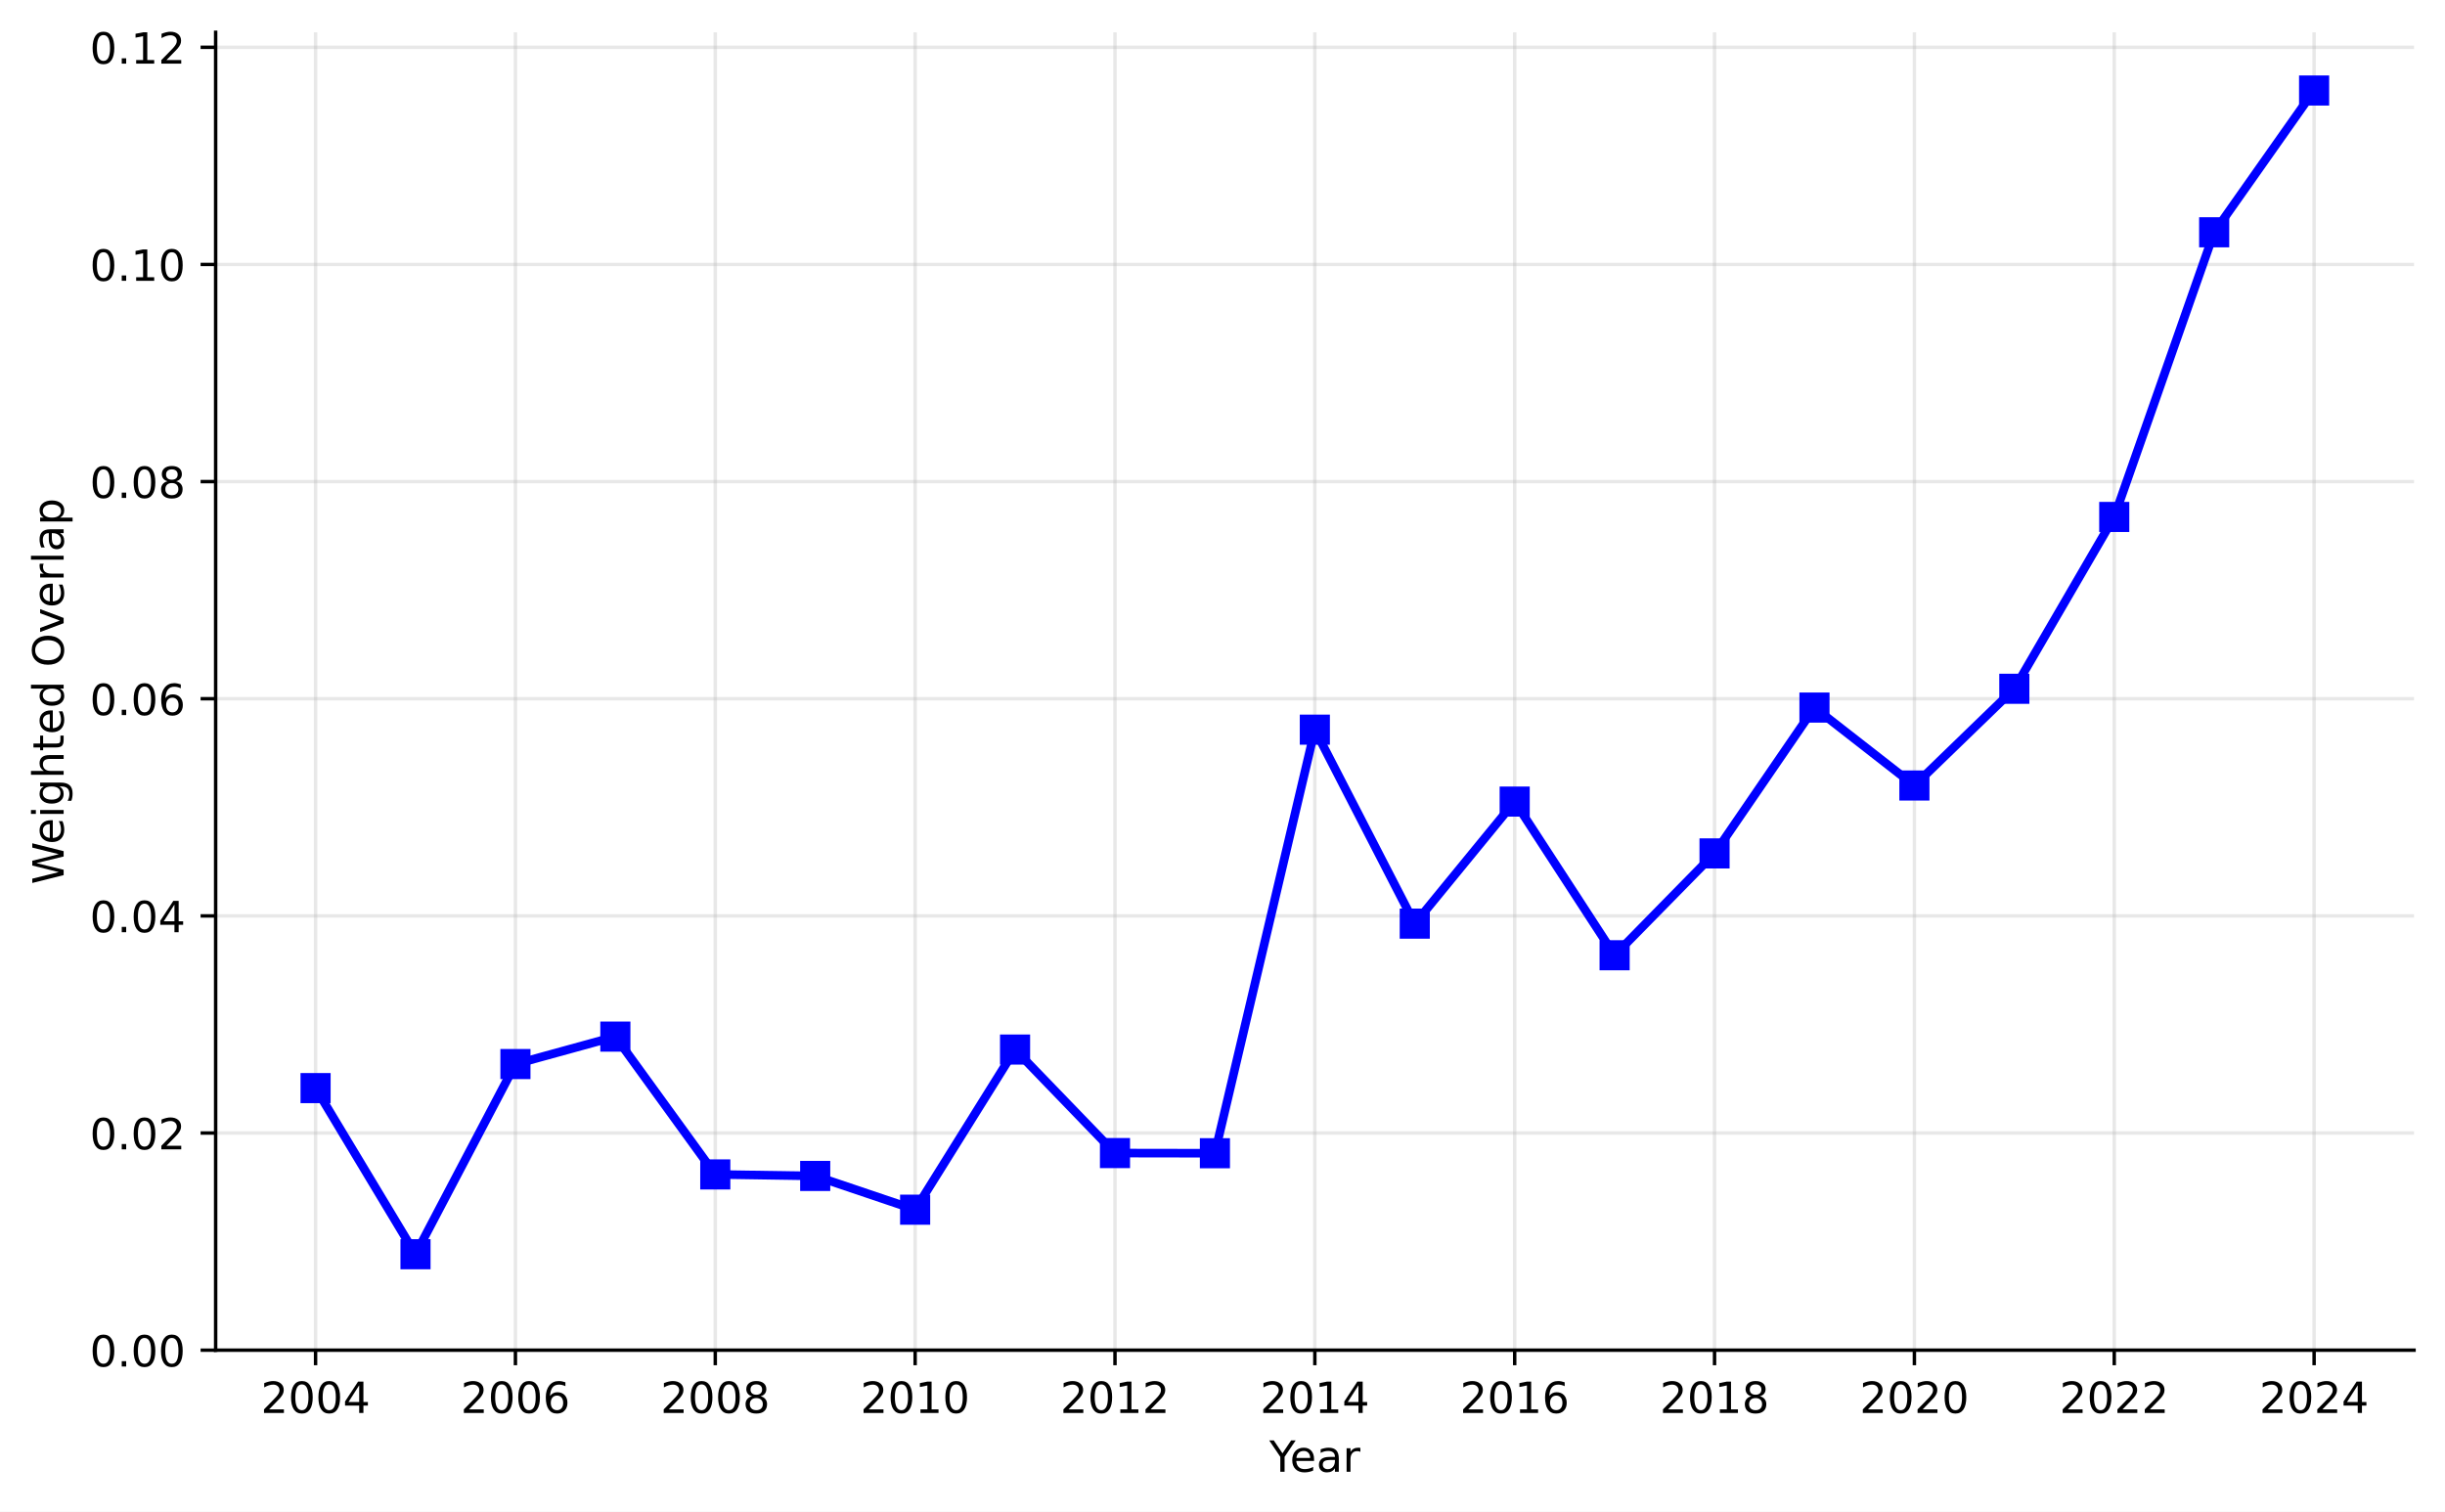
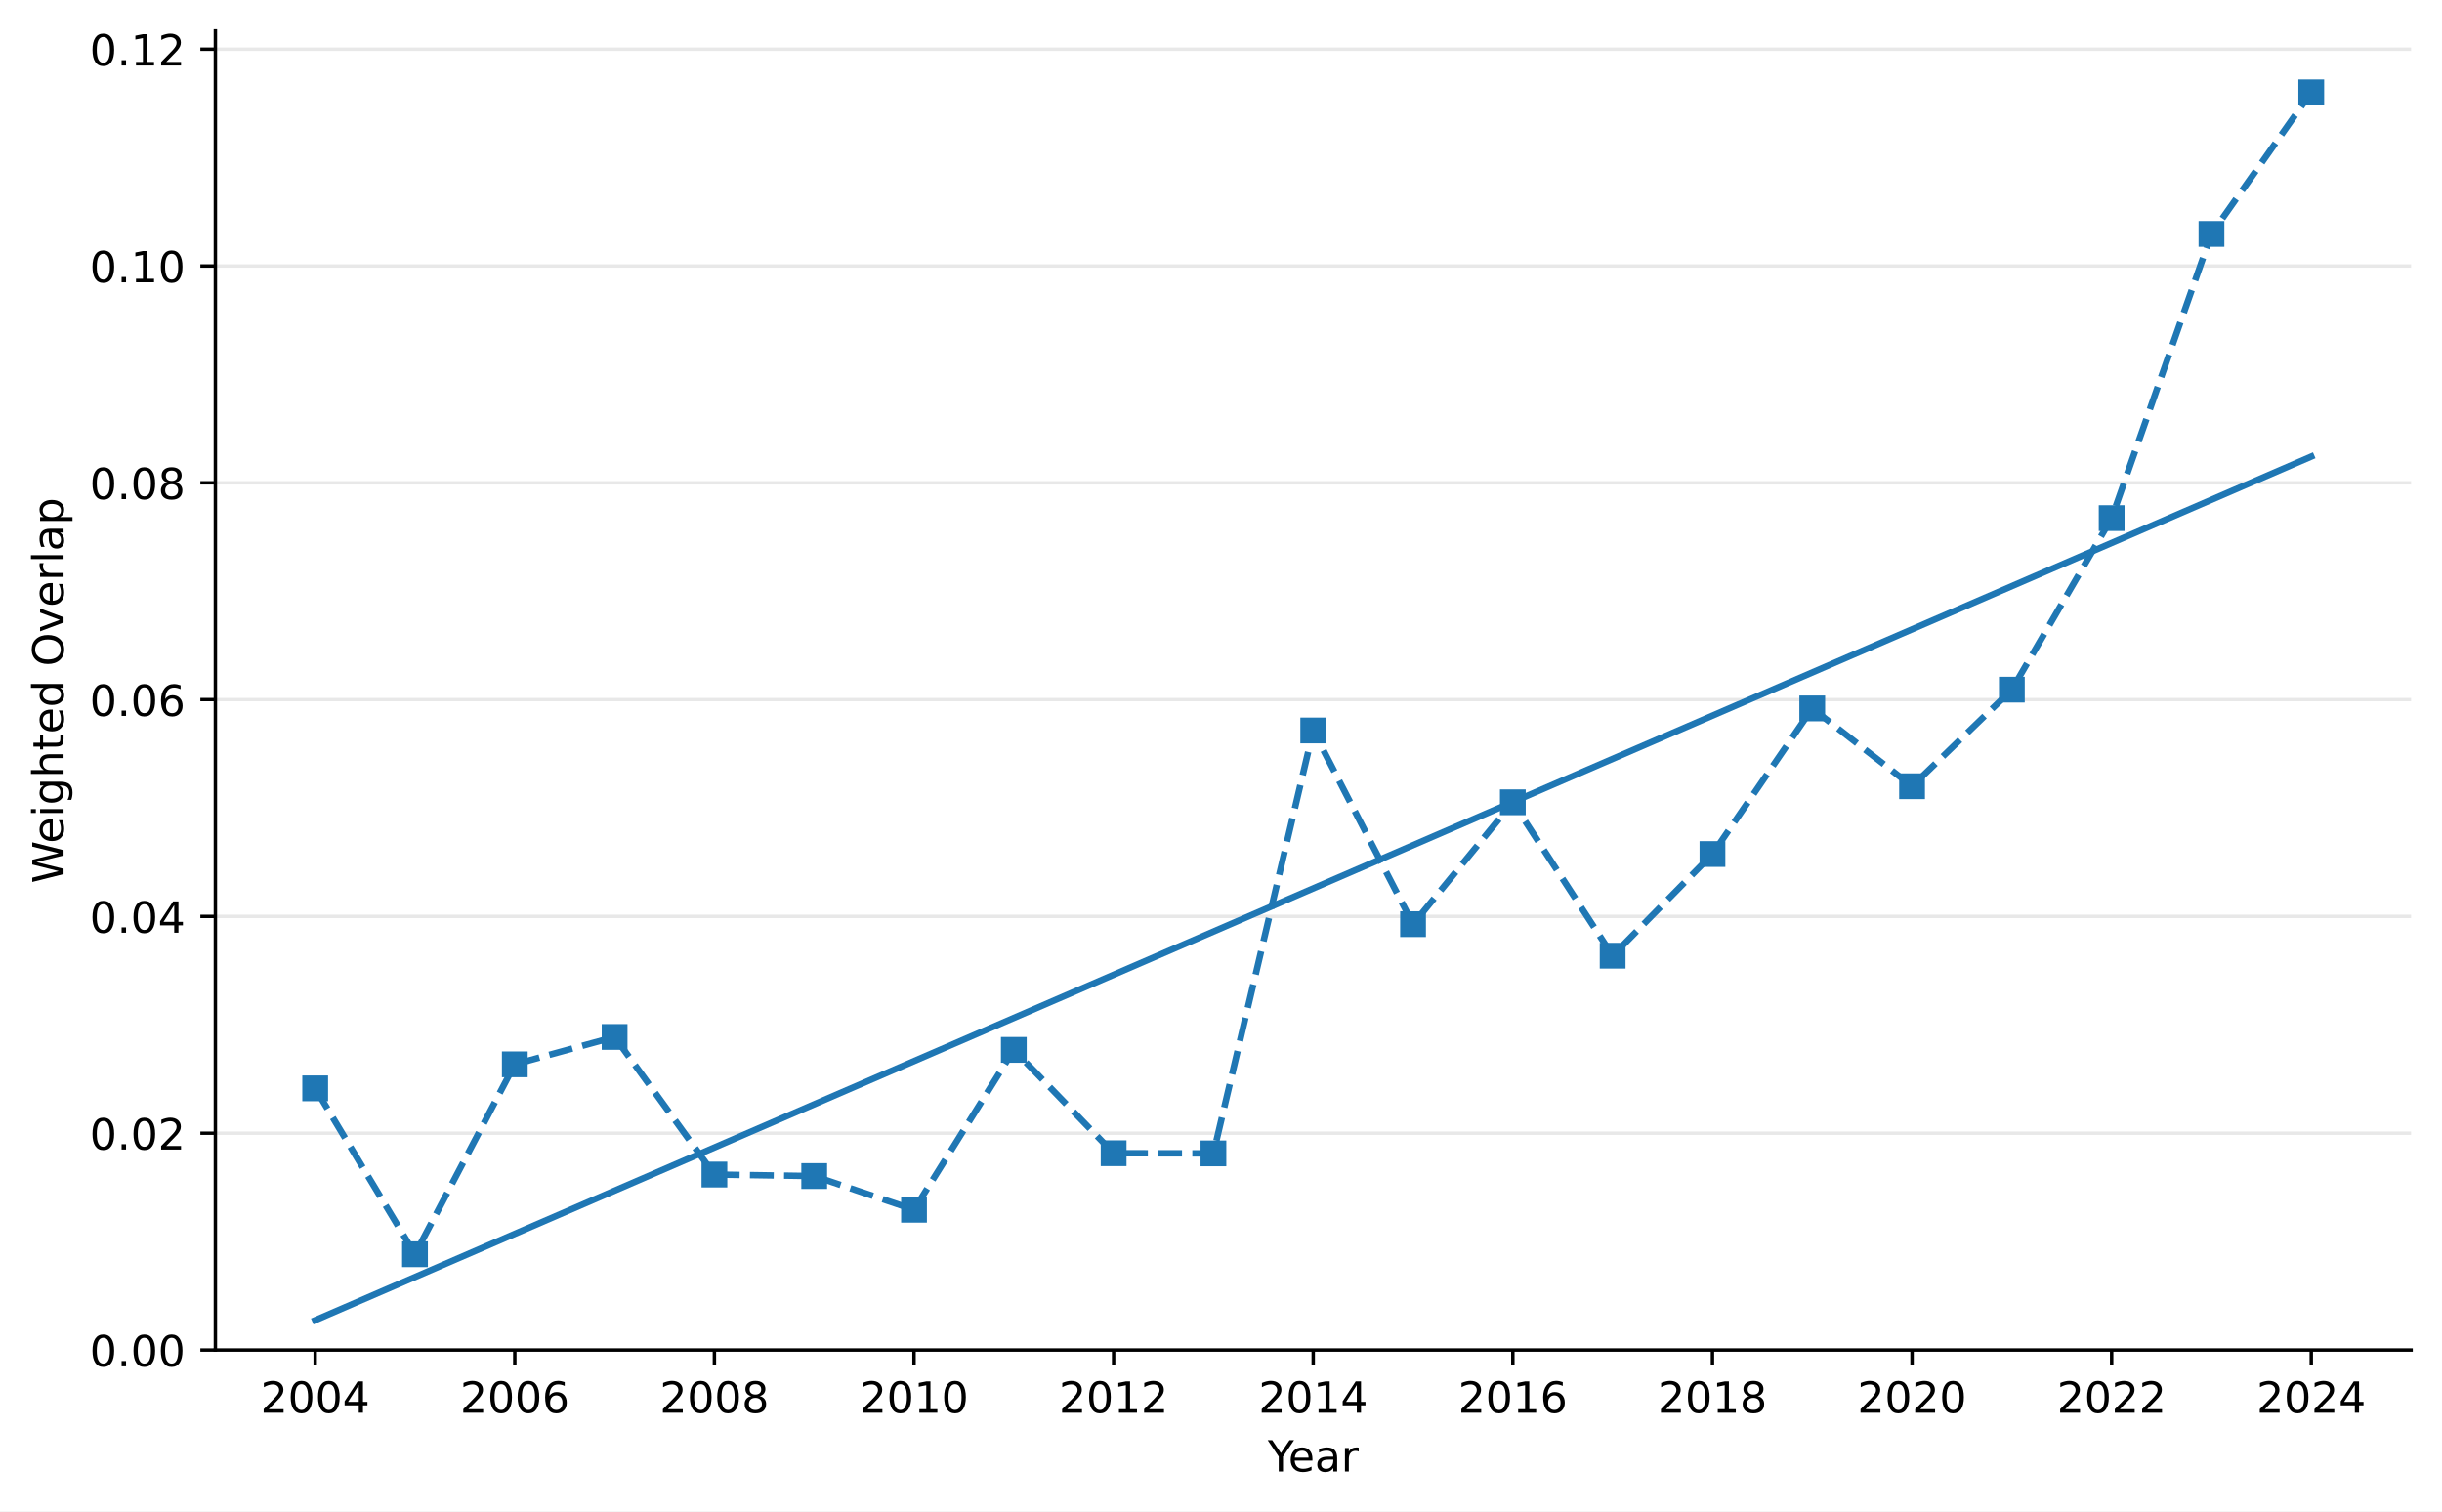
- <svg xmlns="http://www.w3.org/2000/svg" xmlns:xlink="http://www.w3.org/1999/xlink" width="568.524pt" height="351.503pt" viewBox="0 0 568.524 351.503" version="1.1">
+ <svg xmlns="http://www.w3.org/2000/svg" xmlns:xlink="http://www.w3.org/1999/xlink" width="568.524pt" height="351.873pt" viewBox="0 0 568.524 351.873" version="1.1">
  <defs>
    <style type="text/css">*{stroke-linejoin: round; stroke-linecap: butt}</style>
  </defs>
  <g id="figure_1">
    <g id="patch_1">
-       <path d="M 0 351.503  L 568.524 351.503  L 568.524 0  L 0 0  z " style="fill: #ffffff" />
+       <path d="M 0 351.873  L 568.524 351.873  L 568.524 0  L 0 0  z " style="fill: #ffffff" />
    </g>
    <g id="axes_1">
      <g id="patch_2">
-         <path d="M 50.144 313.947  L 561.324 313.947  L 561.324 7.515  L 50.144 7.515  z " style="fill: #ffffff" />
+         <path d="M 50.144 314.317  L 561.324 314.317  L 561.324 7.2  L 50.144 7.2  z " style="fill: #ffffff" />
      </g>
      <g id="matplotlib.axis_1">
        <g id="xtick_1">
          <g id="line2d_1">
-             <path d="M 73.379 313.947  L 73.379 7.515  " clip-path="url(#p4f640ffae9)" style="fill: none; stroke: #b0b0b0; stroke-opacity: 0.3; stroke-width: 0.8; stroke-linecap: square" />
-           </g>
-           <g id="line2d_2">
            <defs>
-               <path id="mfea0ec5775" d="M 0 0  L 0 3.5  " style="stroke: #000000; stroke-width: 0.8" />
+               <path id="m129f430fb5" d="M 0 0  L 0 3.5  " style="stroke: #000000; stroke-width: 0.8" />
            </defs>
            <g>
-               <use xlink:href="#mfea0ec5775" x="73.379" y="313.947" style="stroke: #000000; stroke-width: 0.8" />
+               <use xlink:href="#m129f430fb5" x="73.379" y="314.317" style="stroke: #000000; stroke-width: 0.8" />
            </g>
          </g>
          <g id="text_1">
-             <g transform="translate(60.6542 328.5453) scale(0.1 -0.1)">
+             <g transform="translate(60.6542 328.9155) scale(0.1 -0.1)">
              <defs>
                <path id="DejaVuSans-32" d="M 1228 531  L 3431 531  L 3431 0  L 469 0  L 469 531  Q 828 903 1448 1529  Q 2069 2156 2228 2338  Q 2531 2678 2651 2914  Q 2772 3150 2772 3378  Q 2772 3750 2511 3984  Q 2250 4219 1831 4219  Q 1534 4219 1204 4116  Q 875 4013 500 3803  L 500 4441  Q 881 4594 1212 4672  Q 1544 4750 1819 4750  Q 2544 4750 2975 4387  Q 3406 4025 3406 3419  Q 3406 3131 3298 2873  Q 3191 2616 2906 2266  Q 2828 2175 2409 1742  Q 1991 1309 1228 531  z " transform="scale(0.015625)" />
                <path id="DejaVuSans-30" d="M 2034 4250  Q 1547 4250 1301 3770  Q 1056 3291 1056 2328  Q 1056 1369 1301 889  Q 1547 409 2034 409  Q 2525 409 2770 889  Q 3016 1369 3016 2328  Q 3016 3291 2770 3770  Q 2525 4250 2034 4250  z M 2034 4750  Q 2819 4750 3233 4129  Q 3647 3509 3647 2328  Q 3647 1150 3233 529  Q 2819 -91 2034 -91  Q 1250 -91 836 529  Q 422 1150 422 2328  Q 422 3509 836 4129  Q 1250 4750 2034 4750  z " transform="scale(0.015625)" />
                <path id="DejaVuSans-34" d="M 2419 4116  L 825 1625  L 2419 1625  L 2419 4116  z M 2253 4666  L 3047 4666  L 3047 1625  L 3713 1625  L 3713 1100  L 3047 1100  L 3047 0  L 2419 0  L 2419 1100  L 313 1100  L 313 1709  L 2253 4666  z " transform="scale(0.015625)" />
              </defs>
              <use xlink:href="#DejaVuSans-32" />
              <use xlink:href="#DejaVuSans-30" transform="translate(63.62305 0)" />
              <use xlink:href="#DejaVuSans-30" transform="translate(127.2461 0)" />
              <use xlink:href="#DejaVuSans-34" transform="translate(190.8691 0)" />
            </g>
          </g>
        </g>
        <g id="xtick_2">
-           <g id="line2d_3">
-             <path d="M 119.85 313.947  L 119.85 7.515  " clip-path="url(#p4f640ffae9)" style="fill: none; stroke: #b0b0b0; stroke-opacity: 0.3; stroke-width: 0.8; stroke-linecap: square" />
-           </g>
-           <g id="line2d_4">
-             <g>
-               <use xlink:href="#mfea0ec5775" x="119.85" y="313.947" style="stroke: #000000; stroke-width: 0.8" />
+           <g id="line2d_2">
+             <g>
+               <use xlink:href="#m129f430fb5" x="119.85" y="314.317" style="stroke: #000000; stroke-width: 0.8" />
            </g>
          </g>
          <g id="text_2">
-             <g transform="translate(107.1251 328.5453) scale(0.1 -0.1)">
+             <g transform="translate(107.1251 328.9155) scale(0.1 -0.1)">
              <defs>
                <path id="DejaVuSans-36" d="M 2113 2584  Q 1688 2584 1439 2293  Q 1191 2003 1191 1497  Q 1191 994 1439 701  Q 1688 409 2113 409  Q 2538 409 2786 701  Q 3034 994 3034 1497  Q 3034 2003 2786 2293  Q 2538 2584 2113 2584  z M 3366 4563  L 3366 3988  Q 3128 4100 2886 4159  Q 2644 4219 2406 4219  Q 1781 4219 1451 3797  Q 1122 3375 1075 2522  Q 1259 2794 1537 2939  Q 1816 3084 2150 3084  Q 2853 3084 3261 2657  Q 3669 2231 3669 1497  Q 3669 778 3244 343  Q 2819 -91 2113 -91  Q 1303 -91 875 529  Q 447 1150 447 2328  Q 447 3434 972 4092  Q 1497 4750 2381 4750  Q 2619 4750 2861 4703  Q 3103 4656 3366 4563  z " transform="scale(0.015625)" />
              </defs>
              <use xlink:href="#DejaVuSans-32" />
              <use xlink:href="#DejaVuSans-30" transform="translate(63.62305 0)" />
              <use xlink:href="#DejaVuSans-30" transform="translate(127.2461 0)" />
              <use xlink:href="#DejaVuSans-36" transform="translate(190.8691 0)" />
            </g>
          </g>
        </g>
        <g id="xtick_3">
-           <g id="line2d_5">
-             <path d="M 166.321 313.947  L 166.321 7.515  " clip-path="url(#p4f640ffae9)" style="fill: none; stroke: #b0b0b0; stroke-opacity: 0.3; stroke-width: 0.8; stroke-linecap: square" />
-           </g>
-           <g id="line2d_6">
-             <g>
-               <use xlink:href="#mfea0ec5775" x="166.321" y="313.947" style="stroke: #000000; stroke-width: 0.8" />
+           <g id="line2d_3">
+             <g>
+               <use xlink:href="#m129f430fb5" x="166.321" y="314.317" style="stroke: #000000; stroke-width: 0.8" />
            </g>
          </g>
          <g id="text_3">
-             <g transform="translate(153.596 328.5453) scale(0.1 -0.1)">
+             <g transform="translate(153.596 328.9155) scale(0.1 -0.1)">
              <defs>
                <path id="DejaVuSans-38" d="M 2034 2216  Q 1584 2216 1326 1975  Q 1069 1734 1069 1313  Q 1069 891 1326 650  Q 1584 409 2034 409  Q 2484 409 2743 651  Q 3003 894 3003 1313  Q 3003 1734 2745 1975  Q 2488 2216 2034 2216  z M 1403 2484  Q 997 2584 770 2862  Q 544 3141 544 3541  Q 544 4100 942 4425  Q 1341 4750 2034 4750  Q 2731 4750 3128 4425  Q 3525 4100 3525 3541  Q 3525 3141 3298 2862  Q 3072 2584 2669 2484  Q 3125 2378 3379 2068  Q 3634 1759 3634 1313  Q 3634 634 3220 271  Q 2806 -91 2034 -91  Q 1263 -91 848 271  Q 434 634 434 1313  Q 434 1759 690 2068  Q 947 2378 1403 2484  z M 1172 3481  Q 1172 3119 1398 2916  Q 1625 2713 2034 2713  Q 2441 2713 2670 2916  Q 2900 3119 2900 3481  Q 2900 3844 2670 4047  Q 2441 4250 2034 4250  Q 1625 4250 1398 4047  Q 1172 3844 1172 3481  z " transform="scale(0.015625)" />
              </defs>
              <use xlink:href="#DejaVuSans-32" />
              <use xlink:href="#DejaVuSans-30" transform="translate(63.62305 0)" />
              <use xlink:href="#DejaVuSans-30" transform="translate(127.2461 0)" />
              <use xlink:href="#DejaVuSans-38" transform="translate(190.8691 0)" />
            </g>
          </g>
        </g>
        <g id="xtick_4">
-           <g id="line2d_7">
-             <path d="M 212.792 313.947  L 212.792 7.515  " clip-path="url(#p4f640ffae9)" style="fill: none; stroke: #b0b0b0; stroke-opacity: 0.3; stroke-width: 0.8; stroke-linecap: square" />
-           </g>
-           <g id="line2d_8">
-             <g>
-               <use xlink:href="#mfea0ec5775" x="212.792" y="313.947" style="stroke: #000000; stroke-width: 0.8" />
+           <g id="line2d_4">
+             <g>
+               <use xlink:href="#m129f430fb5" x="212.792" y="314.317" style="stroke: #000000; stroke-width: 0.8" />
            </g>
          </g>
          <g id="text_4">
-             <g transform="translate(200.0669 328.5453) scale(0.1 -0.1)">
+             <g transform="translate(200.0669 328.9155) scale(0.1 -0.1)">
              <defs>
                <path id="DejaVuSans-31" d="M 794 531  L 1825 531  L 1825 4091  L 703 3866  L 703 4441  L 1819 4666  L 2450 4666  L 2450 531  L 3481 531  L 3481 0  L 794 0  L 794 531  z " transform="scale(0.015625)" />
              </defs>
              <use xlink:href="#DejaVuSans-32" />
              <use xlink:href="#DejaVuSans-30" transform="translate(63.62305 0)" />
              <use xlink:href="#DejaVuSans-31" transform="translate(127.2461 0)" />
              <use xlink:href="#DejaVuSans-30" transform="translate(190.8691 0)" />
            </g>
          </g>
        </g>
        <g id="xtick_5">
-           <g id="line2d_9">
-             <path d="M 259.263 313.947  L 259.263 7.515  " clip-path="url(#p4f640ffae9)" style="fill: none; stroke: #b0b0b0; stroke-opacity: 0.3; stroke-width: 0.8; stroke-linecap: square" />
-           </g>
-           <g id="line2d_10">
-             <g>
-               <use xlink:href="#mfea0ec5775" x="259.263" y="313.947" style="stroke: #000000; stroke-width: 0.8" />
+           <g id="line2d_5">
+             <g>
+               <use xlink:href="#m129f430fb5" x="259.263" y="314.317" style="stroke: #000000; stroke-width: 0.8" />
            </g>
          </g>
          <g id="text_5">
-             <g transform="translate(246.5378 328.5453) scale(0.1 -0.1)">
+             <g transform="translate(246.5378 328.9155) scale(0.1 -0.1)">
              <use xlink:href="#DejaVuSans-32" />
              <use xlink:href="#DejaVuSans-30" transform="translate(63.62305 0)" />
              <use xlink:href="#DejaVuSans-31" transform="translate(127.2461 0)" />
              <use xlink:href="#DejaVuSans-32" transform="translate(190.8691 0)" />
            </g>
          </g>
        </g>
        <g id="xtick_6">
-           <g id="line2d_11">
-             <path d="M 305.734 313.947  L 305.734 7.515  " clip-path="url(#p4f640ffae9)" style="fill: none; stroke: #b0b0b0; stroke-opacity: 0.3; stroke-width: 0.8; stroke-linecap: square" />
-           </g>
-           <g id="line2d_12">
-             <g>
-               <use xlink:href="#mfea0ec5775" x="305.734" y="313.947" style="stroke: #000000; stroke-width: 0.8" />
+           <g id="line2d_6">
+             <g>
+               <use xlink:href="#m129f430fb5" x="305.734" y="314.317" style="stroke: #000000; stroke-width: 0.8" />
            </g>
          </g>
          <g id="text_6">
-             <g transform="translate(293.0088 328.5453) scale(0.1 -0.1)">
+             <g transform="translate(293.0088 328.9155) scale(0.1 -0.1)">
              <use xlink:href="#DejaVuSans-32" />
              <use xlink:href="#DejaVuSans-30" transform="translate(63.62305 0)" />
              <use xlink:href="#DejaVuSans-31" transform="translate(127.2461 0)" />
              <use xlink:href="#DejaVuSans-34" transform="translate(190.8691 0)" />
            </g>
          </g>
        </g>
        <g id="xtick_7">
-           <g id="line2d_13">
-             <path d="M 352.205 313.947  L 352.205 7.515  " clip-path="url(#p4f640ffae9)" style="fill: none; stroke: #b0b0b0; stroke-opacity: 0.3; stroke-width: 0.8; stroke-linecap: square" />
-           </g>
-           <g id="line2d_14">
-             <g>
-               <use xlink:href="#mfea0ec5775" x="352.205" y="313.947" style="stroke: #000000; stroke-width: 0.8" />
+           <g id="line2d_7">
+             <g>
+               <use xlink:href="#m129f430fb5" x="352.205" y="314.317" style="stroke: #000000; stroke-width: 0.8" />
            </g>
          </g>
          <g id="text_7">
-             <g transform="translate(339.4797 328.5453) scale(0.1 -0.1)">
+             <g transform="translate(339.4797 328.9155) scale(0.1 -0.1)">
              <use xlink:href="#DejaVuSans-32" />
              <use xlink:href="#DejaVuSans-30" transform="translate(63.62305 0)" />
              <use xlink:href="#DejaVuSans-31" transform="translate(127.2461 0)" />
              <use xlink:href="#DejaVuSans-36" transform="translate(190.8691 0)" />
            </g>
          </g>
        </g>
        <g id="xtick_8">
-           <g id="line2d_15">
-             <path d="M 398.676 313.947  L 398.676 7.515  " clip-path="url(#p4f640ffae9)" style="fill: none; stroke: #b0b0b0; stroke-opacity: 0.3; stroke-width: 0.8; stroke-linecap: square" />
-           </g>
-           <g id="line2d_16">
-             <g>
-               <use xlink:href="#mfea0ec5775" x="398.676" y="313.947" style="stroke: #000000; stroke-width: 0.8" />
+           <g id="line2d_8">
+             <g>
+               <use xlink:href="#m129f430fb5" x="398.676" y="314.317" style="stroke: #000000; stroke-width: 0.8" />
            </g>
          </g>
          <g id="text_8">
-             <g transform="translate(385.9506 328.5453) scale(0.1 -0.1)">
+             <g transform="translate(385.9506 328.9155) scale(0.1 -0.1)">
              <use xlink:href="#DejaVuSans-32" />
              <use xlink:href="#DejaVuSans-30" transform="translate(63.62305 0)" />
              <use xlink:href="#DejaVuSans-31" transform="translate(127.2461 0)" />
              <use xlink:href="#DejaVuSans-38" transform="translate(190.8691 0)" />
            </g>
          </g>
        </g>
        <g id="xtick_9">
-           <g id="line2d_17">
-             <path d="M 445.146 313.947  L 445.146 7.515  " clip-path="url(#p4f640ffae9)" style="fill: none; stroke: #b0b0b0; stroke-opacity: 0.3; stroke-width: 0.8; stroke-linecap: square" />
-           </g>
-           <g id="line2d_18">
-             <g>
-               <use xlink:href="#mfea0ec5775" x="445.146" y="313.947" style="stroke: #000000; stroke-width: 0.8" />
+           <g id="line2d_9">
+             <g>
+               <use xlink:href="#m129f430fb5" x="445.146" y="314.317" style="stroke: #000000; stroke-width: 0.8" />
            </g>
          </g>
          <g id="text_9">
-             <g transform="translate(432.4215 328.5453) scale(0.1 -0.1)">
+             <g transform="translate(432.4215 328.9155) scale(0.1 -0.1)">
              <use xlink:href="#DejaVuSans-32" />
              <use xlink:href="#DejaVuSans-30" transform="translate(63.62305 0)" />
              <use xlink:href="#DejaVuSans-32" transform="translate(127.2461 0)" />
              <use xlink:href="#DejaVuSans-30" transform="translate(190.8691 0)" />
            </g>
          </g>
        </g>
        <g id="xtick_10">
-           <g id="line2d_19">
-             <path d="M 491.617 313.947  L 491.617 7.515  " clip-path="url(#p4f640ffae9)" style="fill: none; stroke: #b0b0b0; stroke-opacity: 0.3; stroke-width: 0.8; stroke-linecap: square" />
-           </g>
-           <g id="line2d_20">
-             <g>
-               <use xlink:href="#mfea0ec5775" x="491.617" y="313.947" style="stroke: #000000; stroke-width: 0.8" />
+           <g id="line2d_10">
+             <g>
+               <use xlink:href="#m129f430fb5" x="491.617" y="314.317" style="stroke: #000000; stroke-width: 0.8" />
            </g>
          </g>
          <g id="text_10">
-             <g transform="translate(478.8924 328.5453) scale(0.1 -0.1)">
+             <g transform="translate(478.8924 328.9155) scale(0.1 -0.1)">
              <use xlink:href="#DejaVuSans-32" />
              <use xlink:href="#DejaVuSans-30" transform="translate(63.62305 0)" />
              <use xlink:href="#DejaVuSans-32" transform="translate(127.2461 0)" />
              <use xlink:href="#DejaVuSans-32" transform="translate(190.8691 0)" />
            </g>
          </g>
        </g>
        <g id="xtick_11">
-           <g id="line2d_21">
-             <path d="M 538.088 313.947  L 538.088 7.515  " clip-path="url(#p4f640ffae9)" style="fill: none; stroke: #b0b0b0; stroke-opacity: 0.3; stroke-width: 0.8; stroke-linecap: square" />
-           </g>
-           <g id="line2d_22">
-             <g>
-               <use xlink:href="#mfea0ec5775" x="538.088" y="313.947" style="stroke: #000000; stroke-width: 0.8" />
+           <g id="line2d_11">
+             <g>
+               <use xlink:href="#m129f430fb5" x="538.088" y="314.317" style="stroke: #000000; stroke-width: 0.8" />
            </g>
          </g>
          <g id="text_11">
-             <g transform="translate(525.3633 328.5453) scale(0.1 -0.1)">
+             <g transform="translate(525.3633 328.9155) scale(0.1 -0.1)">
              <use xlink:href="#DejaVuSans-32" />
              <use xlink:href="#DejaVuSans-30" transform="translate(63.62305 0)" />
              <use xlink:href="#DejaVuSans-32" transform="translate(127.2461 0)" />
              <use xlink:href="#DejaVuSans-34" transform="translate(190.8691 0)" />
            </g>
          </g>
        </g>
        <g id="text_12">
-           <g transform="translate(295.1463 342.2234) scale(0.1 -0.1)">
+           <g transform="translate(295.1463 342.5936) scale(0.1 -0.1)">
            <defs>
              <path id="DejaVuSans-59" d="M -13 4666  L 666 4666  L 1959 2747  L 3244 4666  L 3922 4666  L 2272 2222  L 2272 0  L 1638 0  L 1638 2222  L -13 4666  z " transform="scale(0.015625)" />
              <path id="DejaVuSans-65" d="M 3597 1894  L 3597 1613  L 953 1613  Q 991 1019 1311 708  Q 1631 397 2203 397  Q 2534 397 2845 478  Q 3156 559 3463 722  L 3463 178  Q 3153 47 2828 -22  Q 2503 -91 2169 -91  Q 1331 -91 842 396  Q 353 884 353 1716  Q 353 2575 817 3079  Q 1281 3584 2069 3584  Q 2775 3584 3186 3129  Q 3597 2675 3597 1894  z M 3022 2063  Q 3016 2534 2758 2815  Q 2500 3097 2075 3097  Q 1594 3097 1305 2825  Q 1016 2553 972 2059  L 3022 2063  z " transform="scale(0.015625)" />
              <path id="DejaVuSans-61" d="M 2194 1759  Q 1497 1759 1228 1600  Q 959 1441 959 1056  Q 959 750 1161 570  Q 1363 391 1709 391  Q 2188 391 2477 730  Q 2766 1069 2766 1631  L 2766 1759  L 2194 1759  z M 3341 1997  L 3341 0  L 2766 0  L 2766 531  Q 2569 213 2275 61  Q 1981 -91 1556 -91  Q 1019 -91 701 211  Q 384 513 384 1019  Q 384 1609 779 1909  Q 1175 2209 1959 2209  L 2766 2209  L 2766 2266  Q 2766 2663 2505 2880  Q 2244 3097 1772 3097  Q 1472 3097 1187 3025  Q 903 2953 641 2809  L 641 3341  Q 956 3463 1253 3523  Q 1550 3584 1831 3584  Q 2591 3584 2966 3190  Q 3341 2797 3341 1997  z " transform="scale(0.015625)" />
              <path id="DejaVuSans-72" d="M 2631 2963  Q 2534 3019 2420 3045  Q 2306 3072 2169 3072  Q 1681 3072 1420 2755  Q 1159 2438 1159 1844  L 1159 0  L 581 0  L 581 3500  L 1159 3500  L 1159 2956  Q 1341 3275 1631 3429  Q 1922 3584 2338 3584  Q 2397 3584 2469 3576  Q 2541 3569 2628 3553  L 2631 2963  z " transform="scale(0.015625)" />
            </defs>
            <use xlink:href="#DejaVuSans-59" />
            <use xlink:href="#DejaVuSans-65" transform="translate(47.83398 0)" />
            <use xlink:href="#DejaVuSans-61" transform="translate(109.3574 0)" />
            <use xlink:href="#DejaVuSans-72" transform="translate(170.6367 0)" />
          </g>
        </g>
      </g>
      <g id="matplotlib.axis_2">
        <g id="ytick_1">
-           <g id="line2d_23">
-             <path d="M 50.144 313.947  L 561.324 313.947  " clip-path="url(#p4f640ffae9)" style="fill: none; stroke: #b0b0b0; stroke-opacity: 0.3; stroke-width: 0.8; stroke-linecap: square" />
-           </g>
-           <g id="line2d_24">
+           <g id="line2d_12">
+             <path d="M 50.144 314.317  L 561.324 314.317  " clip-path="url(#pb0d1140d75)" style="fill: none; stroke: #b0b0b0; stroke-opacity: 0.3; stroke-width: 0.8; stroke-linecap: square" />
+           </g>
+           <g id="line2d_13">
            <defs>
-               <path id="m84abe6d8d6" d="M 0 0  L -3.5 0  " style="stroke: #000000; stroke-width: 0.8" />
+               <path id="m8c0cb25bbb" d="M 0 0  L -3.5 0  " style="stroke: #000000; stroke-width: 0.8" />
            </defs>
            <g>
-               <use xlink:href="#m84abe6d8d6" x="50.144" y="313.947" style="stroke: #000000; stroke-width: 0.8" />
+               <use xlink:href="#m8c0cb25bbb" x="50.144" y="314.317" style="stroke: #000000; stroke-width: 0.8" />
            </g>
          </g>
          <g id="text_13">
-             <g transform="translate(20.87813 317.7461) scale(0.1 -0.1)">
+             <g transform="translate(20.87813 318.1163) scale(0.1 -0.1)">
              <defs>
                <path id="DejaVuSans-2e" d="M 684 794  L 1344 794  L 1344 0  L 684 0  L 684 794  z " transform="scale(0.015625)" />
              </defs>
              <use xlink:href="#DejaVuSans-30" />
              <use xlink:href="#DejaVuSans-2e" transform="translate(63.62305 0)" />
              <use xlink:href="#DejaVuSans-30" transform="translate(95.41016 0)" />
              <use xlink:href="#DejaVuSans-30" transform="translate(159.0332 0)" />
            </g>
          </g>
        </g>
        <g id="ytick_2">
-           <g id="line2d_25">
-             <path d="M 50.144 263.456  L 561.324 263.456  " clip-path="url(#p4f640ffae9)" style="fill: none; stroke: #b0b0b0; stroke-opacity: 0.3; stroke-width: 0.8; stroke-linecap: square" />
-           </g>
-           <g id="line2d_26">
-             <g>
-               <use xlink:href="#m84abe6d8d6" x="50.144" y="263.456" style="stroke: #000000; stroke-width: 0.8" />
+           <g id="line2d_14">
+             <path d="M 50.144 263.839  L 561.324 263.839  " clip-path="url(#pb0d1140d75)" style="fill: none; stroke: #b0b0b0; stroke-opacity: 0.3; stroke-width: 0.8; stroke-linecap: square" />
+           </g>
+           <g id="line2d_15">
+             <g>
+               <use xlink:href="#m8c0cb25bbb" x="50.144" y="263.839" style="stroke: #000000; stroke-width: 0.8" />
            </g>
          </g>
          <g id="text_14">
-             <g transform="translate(20.87813 267.2548) scale(0.1 -0.1)">
+             <g transform="translate(20.87813 267.6387) scale(0.1 -0.1)">
              <use xlink:href="#DejaVuSans-30" />
              <use xlink:href="#DejaVuSans-2e" transform="translate(63.62305 0)" />
              <use xlink:href="#DejaVuSans-30" transform="translate(95.41016 0)" />
              <use xlink:href="#DejaVuSans-32" transform="translate(159.0332 0)" />
            </g>
          </g>
        </g>
        <g id="ytick_3">
-           <g id="line2d_27">
-             <path d="M 50.144 212.964  L 561.324 212.964  " clip-path="url(#p4f640ffae9)" style="fill: none; stroke: #b0b0b0; stroke-opacity: 0.3; stroke-width: 0.8; stroke-linecap: square" />
-           </g>
-           <g id="line2d_28">
-             <g>
-               <use xlink:href="#m84abe6d8d6" x="50.144" y="212.964" style="stroke: #000000; stroke-width: 0.8" />
+           <g id="line2d_16">
+             <path d="M 50.144 213.362  L 561.324 213.362  " clip-path="url(#pb0d1140d75)" style="fill: none; stroke: #b0b0b0; stroke-opacity: 0.3; stroke-width: 0.8; stroke-linecap: square" />
+           </g>
+           <g id="line2d_17">
+             <g>
+               <use xlink:href="#m8c0cb25bbb" x="50.144" y="213.362" style="stroke: #000000; stroke-width: 0.8" />
            </g>
          </g>
          <g id="text_15">
-             <g transform="translate(20.87813 216.7635) scale(0.1 -0.1)">
+             <g transform="translate(20.87813 217.161) scale(0.1 -0.1)">
              <use xlink:href="#DejaVuSans-30" />
              <use xlink:href="#DejaVuSans-2e" transform="translate(63.62305 0)" />
              <use xlink:href="#DejaVuSans-30" transform="translate(95.41016 0)" />
              <use xlink:href="#DejaVuSans-34" transform="translate(159.0332 0)" />
            </g>
          </g>
        </g>
        <g id="ytick_4">
-           <g id="line2d_29">
-             <path d="M 50.144 162.473  L 561.324 162.473  " clip-path="url(#p4f640ffae9)" style="fill: none; stroke: #b0b0b0; stroke-opacity: 0.3; stroke-width: 0.8; stroke-linecap: square" />
-           </g>
-           <g id="line2d_30">
-             <g>
-               <use xlink:href="#m84abe6d8d6" x="50.144" y="162.473" style="stroke: #000000; stroke-width: 0.8" />
+           <g id="line2d_18">
+             <path d="M 50.144 162.884  L 561.324 162.884  " clip-path="url(#pb0d1140d75)" style="fill: none; stroke: #b0b0b0; stroke-opacity: 0.3; stroke-width: 0.8; stroke-linecap: square" />
+           </g>
+           <g id="line2d_19">
+             <g>
+               <use xlink:href="#m8c0cb25bbb" x="50.144" y="162.884" style="stroke: #000000; stroke-width: 0.8" />
            </g>
          </g>
          <g id="text_16">
-             <g transform="translate(20.87813 166.2722) scale(0.1 -0.1)">
+             <g transform="translate(20.87813 166.6834) scale(0.1 -0.1)">
              <use xlink:href="#DejaVuSans-30" />
              <use xlink:href="#DejaVuSans-2e" transform="translate(63.62305 0)" />
              <use xlink:href="#DejaVuSans-30" transform="translate(95.41016 0)" />
              <use xlink:href="#DejaVuSans-36" transform="translate(159.0332 0)" />
            </g>
          </g>
        </g>
        <g id="ytick_5">
-           <g id="line2d_31">
-             <path d="M 50.144 111.982  L 561.324 111.982  " clip-path="url(#p4f640ffae9)" style="fill: none; stroke: #b0b0b0; stroke-opacity: 0.3; stroke-width: 0.8; stroke-linecap: square" />
-           </g>
-           <g id="line2d_32">
-             <g>
-               <use xlink:href="#m84abe6d8d6" x="50.144" y="111.982" style="stroke: #000000; stroke-width: 0.8" />
+           <g id="line2d_20">
+             <path d="M 50.144 112.406  L 561.324 112.406  " clip-path="url(#pb0d1140d75)" style="fill: none; stroke: #b0b0b0; stroke-opacity: 0.3; stroke-width: 0.8; stroke-linecap: square" />
+           </g>
+           <g id="line2d_21">
+             <g>
+               <use xlink:href="#m8c0cb25bbb" x="50.144" y="112.406" style="stroke: #000000; stroke-width: 0.8" />
            </g>
          </g>
          <g id="text_17">
-             <g transform="translate(20.87813 115.781) scale(0.1 -0.1)">
+             <g transform="translate(20.87813 116.2057) scale(0.1 -0.1)">
              <use xlink:href="#DejaVuSans-30" />
              <use xlink:href="#DejaVuSans-2e" transform="translate(63.62305 0)" />
              <use xlink:href="#DejaVuSans-30" transform="translate(95.41016 0)" />
              <use xlink:href="#DejaVuSans-38" transform="translate(159.0332 0)" />
            </g>
          </g>
        </g>
        <g id="ytick_6">
-           <g id="line2d_33">
-             <path d="M 50.144 61.49  L 561.324 61.49  " clip-path="url(#p4f640ffae9)" style="fill: none; stroke: #b0b0b0; stroke-opacity: 0.3; stroke-width: 0.8; stroke-linecap: square" />
-           </g>
-           <g id="line2d_34">
-             <g>
-               <use xlink:href="#m84abe6d8d6" x="50.144" y="61.49" style="stroke: #000000; stroke-width: 0.8" />
+           <g id="line2d_22">
+             <path d="M 50.144 61.929  L 561.324 61.929  " clip-path="url(#pb0d1140d75)" style="fill: none; stroke: #b0b0b0; stroke-opacity: 0.3; stroke-width: 0.8; stroke-linecap: square" />
+           </g>
+           <g id="line2d_23">
+             <g>
+               <use xlink:href="#m8c0cb25bbb" x="50.144" y="61.929" style="stroke: #000000; stroke-width: 0.8" />
            </g>
          </g>
          <g id="text_18">
-             <g transform="translate(20.87813 65.28971) scale(0.1 -0.1)">
+             <g transform="translate(20.87813 65.72807) scale(0.1 -0.1)">
              <use xlink:href="#DejaVuSans-30" />
              <use xlink:href="#DejaVuSans-2e" transform="translate(63.62305 0)" />
              <use xlink:href="#DejaVuSans-31" transform="translate(95.41016 0)" />
              <use xlink:href="#DejaVuSans-30" transform="translate(159.0332 0)" />
            </g>
          </g>
        </g>
        <g id="ytick_7">
-           <g id="line2d_35">
-             <path d="M 50.144 10.999  L 561.324 10.999  " clip-path="url(#p4f640ffae9)" style="fill: none; stroke: #b0b0b0; stroke-opacity: 0.3; stroke-width: 0.8; stroke-linecap: square" />
-           </g>
-           <g id="line2d_36">
-             <g>
-               <use xlink:href="#m84abe6d8d6" x="50.144" y="10.999" style="stroke: #000000; stroke-width: 0.8" />
+           <g id="line2d_24">
+             <path d="M 50.144 11.451  L 561.324 11.451  " clip-path="url(#pb0d1140d75)" style="fill: none; stroke: #b0b0b0; stroke-opacity: 0.3; stroke-width: 0.8; stroke-linecap: square" />
+           </g>
+           <g id="line2d_25">
+             <g>
+               <use xlink:href="#m8c0cb25bbb" x="50.144" y="11.451" style="stroke: #000000; stroke-width: 0.8" />
            </g>
          </g>
          <g id="text_19">
-             <g transform="translate(20.87813 14.79844) scale(0.1 -0.1)">
+             <g transform="translate(20.87813 15.25042) scale(0.1 -0.1)">
              <use xlink:href="#DejaVuSans-30" />
              <use xlink:href="#DejaVuSans-2e" transform="translate(63.62305 0)" />
              <use xlink:href="#DejaVuSans-31" transform="translate(95.41016 0)" />
              <use xlink:href="#DejaVuSans-32" transform="translate(159.0332 0)" />
            </g>
          </g>
        </g>
        <g id="text_20">
-           <g transform="translate(14.79844 205.6442) rotate(-90) scale(0.1 -0.1)">
+           <g transform="translate(14.79844 205.6718) rotate(-90) scale(0.1 -0.1)">
            <defs>
              <path id="DejaVuSans-57" d="M 213 4666  L 850 4666  L 1831 722  L 2809 4666  L 3519 4666  L 4500 722  L 5478 4666  L 6119 4666  L 4947 0  L 4153 0  L 3169 4050  L 2175 0  L 1381 0  L 213 4666  z " transform="scale(0.015625)" />
              <path id="DejaVuSans-69" d="M 603 3500  L 1178 3500  L 1178 0  L 603 0  L 603 3500  z M 603 4863  L 1178 4863  L 1178 4134  L 603 4134  L 603 4863  z " transform="scale(0.015625)" />
              <path id="DejaVuSans-67" d="M 2906 1791  Q 2906 2416 2648 2759  Q 2391 3103 1925 3103  Q 1463 3103 1205 2759  Q 947 2416 947 1791  Q 947 1169 1205 825  Q 1463 481 1925 481  Q 2391 481 2648 825  Q 2906 1169 2906 1791  z M 3481 434  Q 3481 -459 3084 -895  Q 2688 -1331 1869 -1331  Q 1566 -1331 1297 -1286  Q 1028 -1241 775 -1147  L 775 -588  Q 1028 -725 1275 -790  Q 1522 -856 1778 -856  Q 2344 -856 2625 -561  Q 2906 -266 2906 331  L 2906 616  Q 2728 306 2450 153  Q 2172 0 1784 0  Q 1141 0 747 490  Q 353 981 353 1791  Q 353 2603 747 3093  Q 1141 3584 1784 3584  Q 2172 3584 2450 3431  Q 2728 3278 2906 2969  L 2906 3500  L 3481 3500  L 3481 434  z " transform="scale(0.015625)" />
              <path id="DejaVuSans-68" d="M 3513 2113  L 3513 0  L 2938 0  L 2938 2094  Q 2938 2591 2744 2837  Q 2550 3084 2163 3084  Q 1697 3084 1428 2787  Q 1159 2491 1159 1978  L 1159 0  L 581 0  L 581 4863  L 1159 4863  L 1159 2956  Q 1366 3272 1645 3428  Q 1925 3584 2291 3584  Q 2894 3584 3203 3211  Q 3513 2838 3513 2113  z " transform="scale(0.015625)" />
              <path id="DejaVuSans-74" d="M 1172 4494  L 1172 3500  L 2356 3500  L 2356 3053  L 1172 3053  L 1172 1153  Q 1172 725 1289 603  Q 1406 481 1766 481  L 2356 481  L 2356 0  L 1766 0  Q 1100 0 847 248  Q 594 497 594 1153  L 594 3053  L 172 3053  L 172 3500  L 594 3500  L 594 4494  L 1172 4494  z " transform="scale(0.015625)" />
              <path id="DejaVuSans-64" d="M 2906 2969  L 2906 4863  L 3481 4863  L 3481 0  L 2906 0  L 2906 525  Q 2725 213 2448 61  Q 2172 -91 1784 -91  Q 1150 -91 751 415  Q 353 922 353 1747  Q 353 2572 751 3078  Q 1150 3584 1784 3584  Q 2172 3584 2448 3432  Q 2725 3281 2906 2969  z M 947 1747  Q 947 1113 1208 752  Q 1469 391 1925 391  Q 2381 391 2643 752  Q 2906 1113 2906 1747  Q 2906 2381 2643 2742  Q 2381 3103 1925 3103  Q 1469 3103 1208 2742  Q 947 2381 947 1747  z " transform="scale(0.015625)" />
              <path id="DejaVuSans-20" transform="scale(0.015625)" />
              <path id="DejaVuSans-4f" d="M 2522 4238  Q 1834 4238 1429 3725  Q 1025 3213 1025 2328  Q 1025 1447 1429 934  Q 1834 422 2522 422  Q 3209 422 3611 934  Q 4013 1447 4013 2328  Q 4013 3213 3611 3725  Q 3209 4238 2522 4238  z M 2522 4750  Q 3503 4750 4090 4092  Q 4678 3434 4678 2328  Q 4678 1225 4090 567  Q 3503 -91 2522 -91  Q 1538 -91 948 565  Q 359 1222 359 2328  Q 359 3434 948 4092  Q 1538 4750 2522 4750  z " transform="scale(0.015625)" />
              <path id="DejaVuSans-76" d="M 191 3500  L 800 3500  L 1894 563  L 2988 3500  L 3597 3500  L 2284 0  L 1503 0  L 191 3500  z " transform="scale(0.015625)" />
              <path id="DejaVuSans-6c" d="M 603 4863  L 1178 4863  L 1178 0  L 603 0  L 603 4863  z " transform="scale(0.015625)" />
              <path id="DejaVuSans-70" d="M 1159 525  L 1159 -1331  L 581 -1331  L 581 3500  L 1159 3500  L 1159 2969  Q 1341 3281 1617 3432  Q 1894 3584 2278 3584  Q 2916 3584 3314 3078  Q 3713 2572 3713 1747  Q 3713 922 3314 415  Q 2916 -91 2278 -91  Q 1894 -91 1617 61  Q 1341 213 1159 525  z M 3116 1747  Q 3116 2381 2855 2742  Q 2594 3103 2138 3103  Q 1681 3103 1420 2742  Q 1159 2381 1159 1747  Q 1159 1113 1420 752  Q 1681 391 2138 391  Q 2594 391 2855 752  Q 3116 1113 3116 1747  z " transform="scale(0.015625)" />
            </defs>
            <use xlink:href="#DejaVuSans-57" />
            <use xlink:href="#DejaVuSans-65" transform="translate(93.00195 0)" />
            <use xlink:href="#DejaVuSans-69" transform="translate(154.5254 0)" />
            <use xlink:href="#DejaVuSans-67" transform="translate(182.3086 0)" />
            <use xlink:href="#DejaVuSans-68" transform="translate(245.7852 0)" />
            <use xlink:href="#DejaVuSans-74" transform="translate(309.1641 0)" />
            <use xlink:href="#DejaVuSans-65" transform="translate(348.373 0)" />
            <use xlink:href="#DejaVuSans-64" transform="translate(409.8965 0)" />
            <use xlink:href="#DejaVuSans-20" transform="translate(473.373 0)" />
            <use xlink:href="#DejaVuSans-4f" transform="translate(505.1602 0)" />
            <use xlink:href="#DejaVuSans-76" transform="translate(583.8711 0)" />
            <use xlink:href="#DejaVuSans-65" transform="translate(643.0508 0)" />
            <use xlink:href="#DejaVuSans-72" transform="translate(704.5742 0)" />
            <use xlink:href="#DejaVuSans-6c" transform="translate(745.6875 0)" />
            <use xlink:href="#DejaVuSans-61" transform="translate(773.4707 0)" />
            <use xlink:href="#DejaVuSans-70" transform="translate(834.75 0)" />
          </g>
        </g>
      </g>
-       <g id="line2d_37">
-         <path d="M 73.379 253.009  L 96.615 291.638  L 119.85 247.418  L 143.086 241.037  L 166.321 273.082  L 189.556 273.435  L 212.792 281.281  L 236.027 244.046  L 259.263 268.115  L 282.498 268.152  L 305.734 169.665  L 328.969 214.768  L 352.205 186.388  L 375.44 222.116  L 398.676 198.438  L 421.911 164.527  L 445.146 182.648  L 468.382 160.157  L 491.617 120.204  L 514.853 54.012  L 538.088 21.045  " clip-path="url(#p4f640ffae9)" style="fill: none; stroke: #0000ff; stroke-width: 2; stroke-linecap: square" />
+       <g id="line2d_26">
+         <path d="M 73.379 253.396  L 96.615 292.014  L 119.85 247.806  L 143.086 241.427  L 166.321 273.463  L 189.556 273.816  L 212.792 281.66  L 236.027 244.435  L 259.263 268.498  L 282.498 268.535  L 305.734 170.074  L 328.969 215.165  L 352.205 186.793  L 375.44 222.511  L 398.676 198.839  L 421.911 164.938  L 445.146 183.053  L 468.382 160.569  L 491.617 120.627  L 514.853 54.452  L 538.088 21.494  " clip-path="url(#pb0d1140d75)" style="fill: none; stroke-dasharray: 5.55,2.4; stroke-dashoffset: 0; stroke: #1f77b4; stroke-width: 1.5" />
        <defs>
-           <path id="m2a864f4601" d="M -3 3  L 3 3  L 3 -3  L -3 -3  z " style="stroke: #0000ff; stroke-linejoin: miter" />
+           <path id="mb7b9df7820" d="M -2.5 2.5  L 2.5 2.5  L 2.5 -2.5  L -2.5 -2.5  z " style="stroke: #1f77b4; stroke-linejoin: miter" />
        </defs>
-         <g clip-path="url(#p4f640ffae9)">
-           <use xlink:href="#m2a864f4601" x="73.379" y="253.009" style="fill: #0000ff; stroke: #0000ff; stroke-linejoin: miter" />
-           <use xlink:href="#m2a864f4601" x="96.615" y="291.638" style="fill: #0000ff; stroke: #0000ff; stroke-linejoin: miter" />
-           <use xlink:href="#m2a864f4601" x="119.85" y="247.418" style="fill: #0000ff; stroke: #0000ff; stroke-linejoin: miter" />
-           <use xlink:href="#m2a864f4601" x="143.086" y="241.037" style="fill: #0000ff; stroke: #0000ff; stroke-linejoin: miter" />
-           <use xlink:href="#m2a864f4601" x="166.321" y="273.082" style="fill: #0000ff; stroke: #0000ff; stroke-linejoin: miter" />
-           <use xlink:href="#m2a864f4601" x="189.556" y="273.435" style="fill: #0000ff; stroke: #0000ff; stroke-linejoin: miter" />
-           <use xlink:href="#m2a864f4601" x="212.792" y="281.281" style="fill: #0000ff; stroke: #0000ff; stroke-linejoin: miter" />
-           <use xlink:href="#m2a864f4601" x="236.027" y="244.046" style="fill: #0000ff; stroke: #0000ff; stroke-linejoin: miter" />
-           <use xlink:href="#m2a864f4601" x="259.263" y="268.115" style="fill: #0000ff; stroke: #0000ff; stroke-linejoin: miter" />
-           <use xlink:href="#m2a864f4601" x="282.498" y="268.152" style="fill: #0000ff; stroke: #0000ff; stroke-linejoin: miter" />
-           <use xlink:href="#m2a864f4601" x="305.734" y="169.665" style="fill: #0000ff; stroke: #0000ff; stroke-linejoin: miter" />
-           <use xlink:href="#m2a864f4601" x="328.969" y="214.768" style="fill: #0000ff; stroke: #0000ff; stroke-linejoin: miter" />
-           <use xlink:href="#m2a864f4601" x="352.205" y="186.388" style="fill: #0000ff; stroke: #0000ff; stroke-linejoin: miter" />
-           <use xlink:href="#m2a864f4601" x="375.44" y="222.116" style="fill: #0000ff; stroke: #0000ff; stroke-linejoin: miter" />
-           <use xlink:href="#m2a864f4601" x="398.676" y="198.438" style="fill: #0000ff; stroke: #0000ff; stroke-linejoin: miter" />
-           <use xlink:href="#m2a864f4601" x="421.911" y="164.527" style="fill: #0000ff; stroke: #0000ff; stroke-linejoin: miter" />
-           <use xlink:href="#m2a864f4601" x="445.146" y="182.648" style="fill: #0000ff; stroke: #0000ff; stroke-linejoin: miter" />
-           <use xlink:href="#m2a864f4601" x="468.382" y="160.157" style="fill: #0000ff; stroke: #0000ff; stroke-linejoin: miter" />
-           <use xlink:href="#m2a864f4601" x="491.617" y="120.204" style="fill: #0000ff; stroke: #0000ff; stroke-linejoin: miter" />
-           <use xlink:href="#m2a864f4601" x="514.853" y="54.012" style="fill: #0000ff; stroke: #0000ff; stroke-linejoin: miter" />
-           <use xlink:href="#m2a864f4601" x="538.088" y="21.045" style="fill: #0000ff; stroke: #0000ff; stroke-linejoin: miter" />
-         </g>
+         <g clip-path="url(#pb0d1140d75)">
+           <use xlink:href="#mb7b9df7820" x="73.379" y="253.396" style="fill: #1f77b4; stroke: #1f77b4; stroke-linejoin: miter" />
+           <use xlink:href="#mb7b9df7820" x="96.615" y="292.014" style="fill: #1f77b4; stroke: #1f77b4; stroke-linejoin: miter" />
+           <use xlink:href="#mb7b9df7820" x="119.85" y="247.806" style="fill: #1f77b4; stroke: #1f77b4; stroke-linejoin: miter" />
+           <use xlink:href="#mb7b9df7820" x="143.086" y="241.427" style="fill: #1f77b4; stroke: #1f77b4; stroke-linejoin: miter" />
+           <use xlink:href="#mb7b9df7820" x="166.321" y="273.463" style="fill: #1f77b4; stroke: #1f77b4; stroke-linejoin: miter" />
+           <use xlink:href="#mb7b9df7820" x="189.556" y="273.816" style="fill: #1f77b4; stroke: #1f77b4; stroke-linejoin: miter" />
+           <use xlink:href="#mb7b9df7820" x="212.792" y="281.66" style="fill: #1f77b4; stroke: #1f77b4; stroke-linejoin: miter" />
+           <use xlink:href="#mb7b9df7820" x="236.027" y="244.435" style="fill: #1f77b4; stroke: #1f77b4; stroke-linejoin: miter" />
+           <use xlink:href="#mb7b9df7820" x="259.263" y="268.498" style="fill: #1f77b4; stroke: #1f77b4; stroke-linejoin: miter" />
+           <use xlink:href="#mb7b9df7820" x="282.498" y="268.535" style="fill: #1f77b4; stroke: #1f77b4; stroke-linejoin: miter" />
+           <use xlink:href="#mb7b9df7820" x="305.734" y="170.074" style="fill: #1f77b4; stroke: #1f77b4; stroke-linejoin: miter" />
+           <use xlink:href="#mb7b9df7820" x="328.969" y="215.165" style="fill: #1f77b4; stroke: #1f77b4; stroke-linejoin: miter" />
+           <use xlink:href="#mb7b9df7820" x="352.205" y="186.793" style="fill: #1f77b4; stroke: #1f77b4; stroke-linejoin: miter" />
+           <use xlink:href="#mb7b9df7820" x="375.44" y="222.511" style="fill: #1f77b4; stroke: #1f77b4; stroke-linejoin: miter" />
+           <use xlink:href="#mb7b9df7820" x="398.676" y="198.839" style="fill: #1f77b4; stroke: #1f77b4; stroke-linejoin: miter" />
+           <use xlink:href="#mb7b9df7820" x="421.911" y="164.938" style="fill: #1f77b4; stroke: #1f77b4; stroke-linejoin: miter" />
+           <use xlink:href="#mb7b9df7820" x="445.146" y="183.053" style="fill: #1f77b4; stroke: #1f77b4; stroke-linejoin: miter" />
+           <use xlink:href="#mb7b9df7820" x="468.382" y="160.569" style="fill: #1f77b4; stroke: #1f77b4; stroke-linejoin: miter" />
+           <use xlink:href="#mb7b9df7820" x="491.617" y="120.627" style="fill: #1f77b4; stroke: #1f77b4; stroke-linejoin: miter" />
+           <use xlink:href="#mb7b9df7820" x="514.853" y="54.452" style="fill: #1f77b4; stroke: #1f77b4; stroke-linejoin: miter" />
+           <use xlink:href="#mb7b9df7820" x="538.088" y="21.494" style="fill: #1f77b4; stroke: #1f77b4; stroke-linejoin: miter" />
+         </g>
+       </g>
+       <g id="line2d_27">
+         <path d="M 73.379 307.371  L 538.088 106.301  " clip-path="url(#pb0d1140d75)" style="fill: none; stroke: #1f77b4; stroke-width: 1.5; stroke-linecap: square" />
      </g>
      <g id="patch_3">
-         <path d="M 50.144 313.947  L 50.144 7.515  " style="fill: none; stroke: #000000; stroke-width: 0.8; stroke-linejoin: miter; stroke-linecap: square" />
+         <path d="M 50.144 314.317  L 50.144 7.2  " style="fill: none; stroke: #000000; stroke-width: 0.8; stroke-linejoin: miter; stroke-linecap: square" />
      </g>
      <g id="patch_4">
-         <path d="M 50.144 313.947  L 561.324 313.947  " style="fill: none; stroke: #000000; stroke-width: 0.8; stroke-linejoin: miter; stroke-linecap: square" />
+         <path d="M 50.144 314.317  L 561.324 314.317  " style="fill: none; stroke: #000000; stroke-width: 0.8; stroke-linejoin: miter; stroke-linecap: square" />
      </g>
    </g>
  </g>
  <defs>
-     <clipPath id="p4f640ffae9">
-       <rect x="50.144" y="7.515" width="511.18" height="306.432" />
+     <clipPath id="pb0d1140d75">
+       <rect x="50.144" y="7.2" width="511.18" height="307.117" />
    </clipPath>
  </defs>
</svg>
